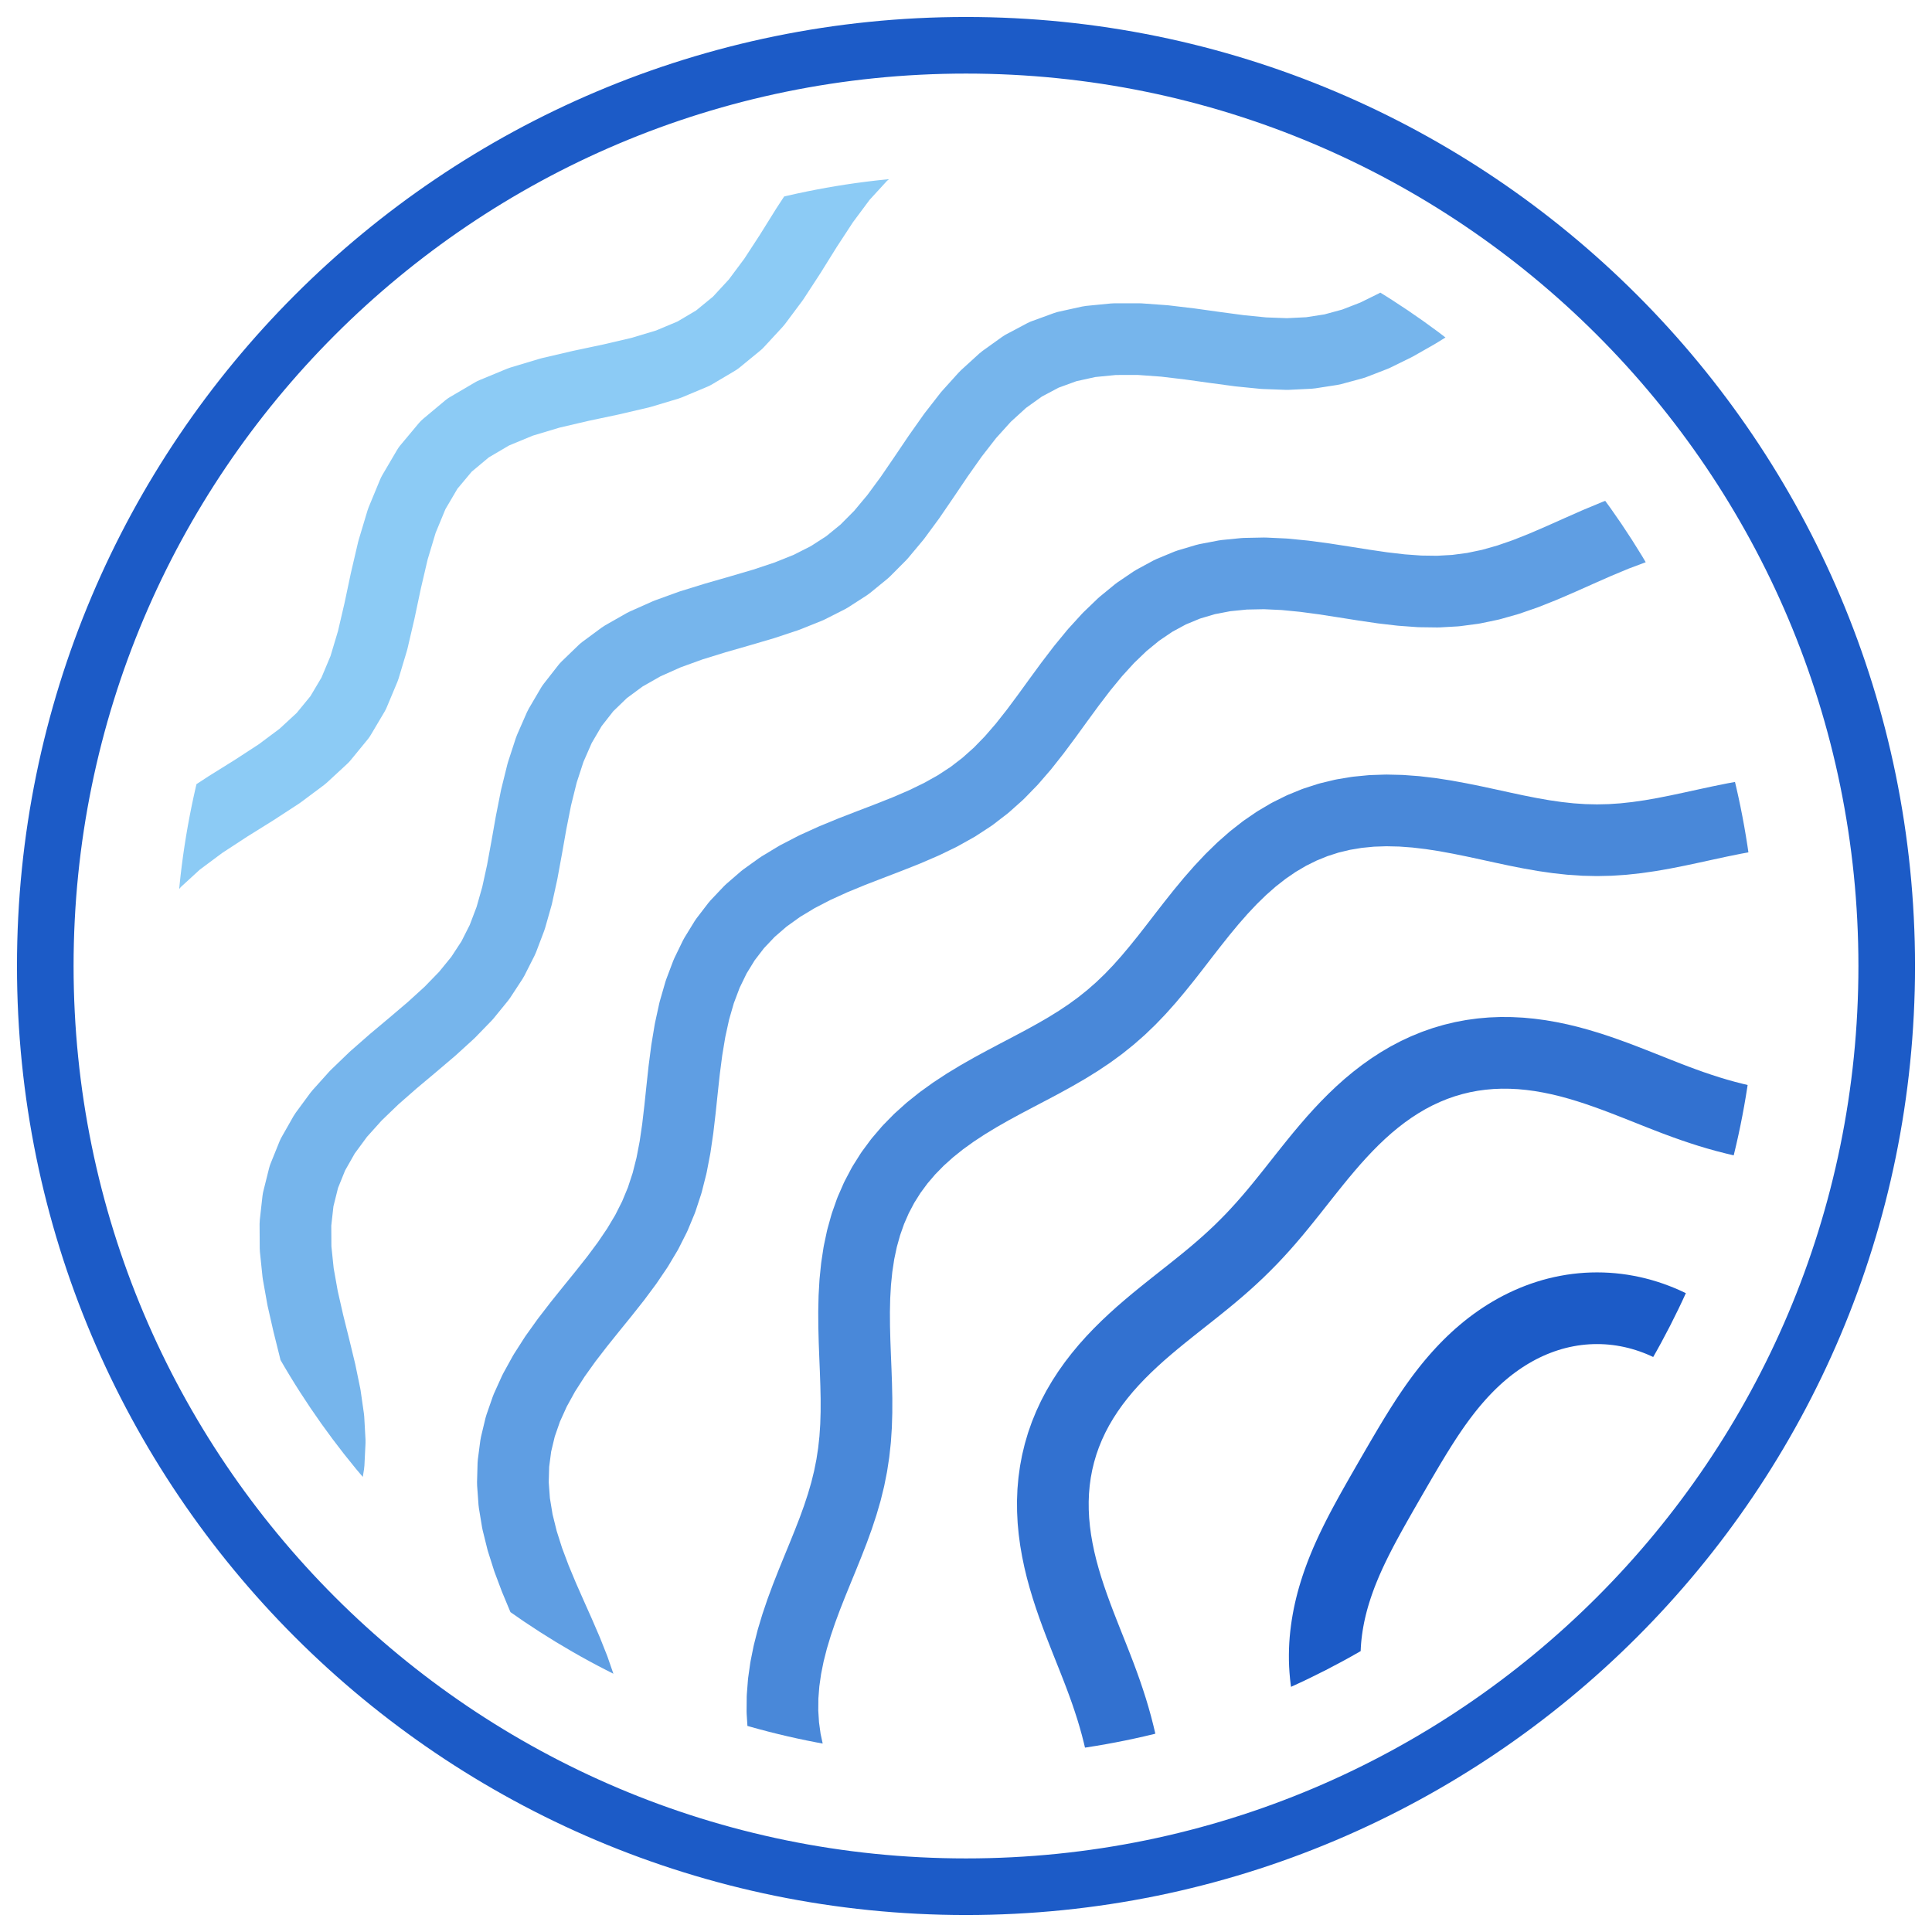
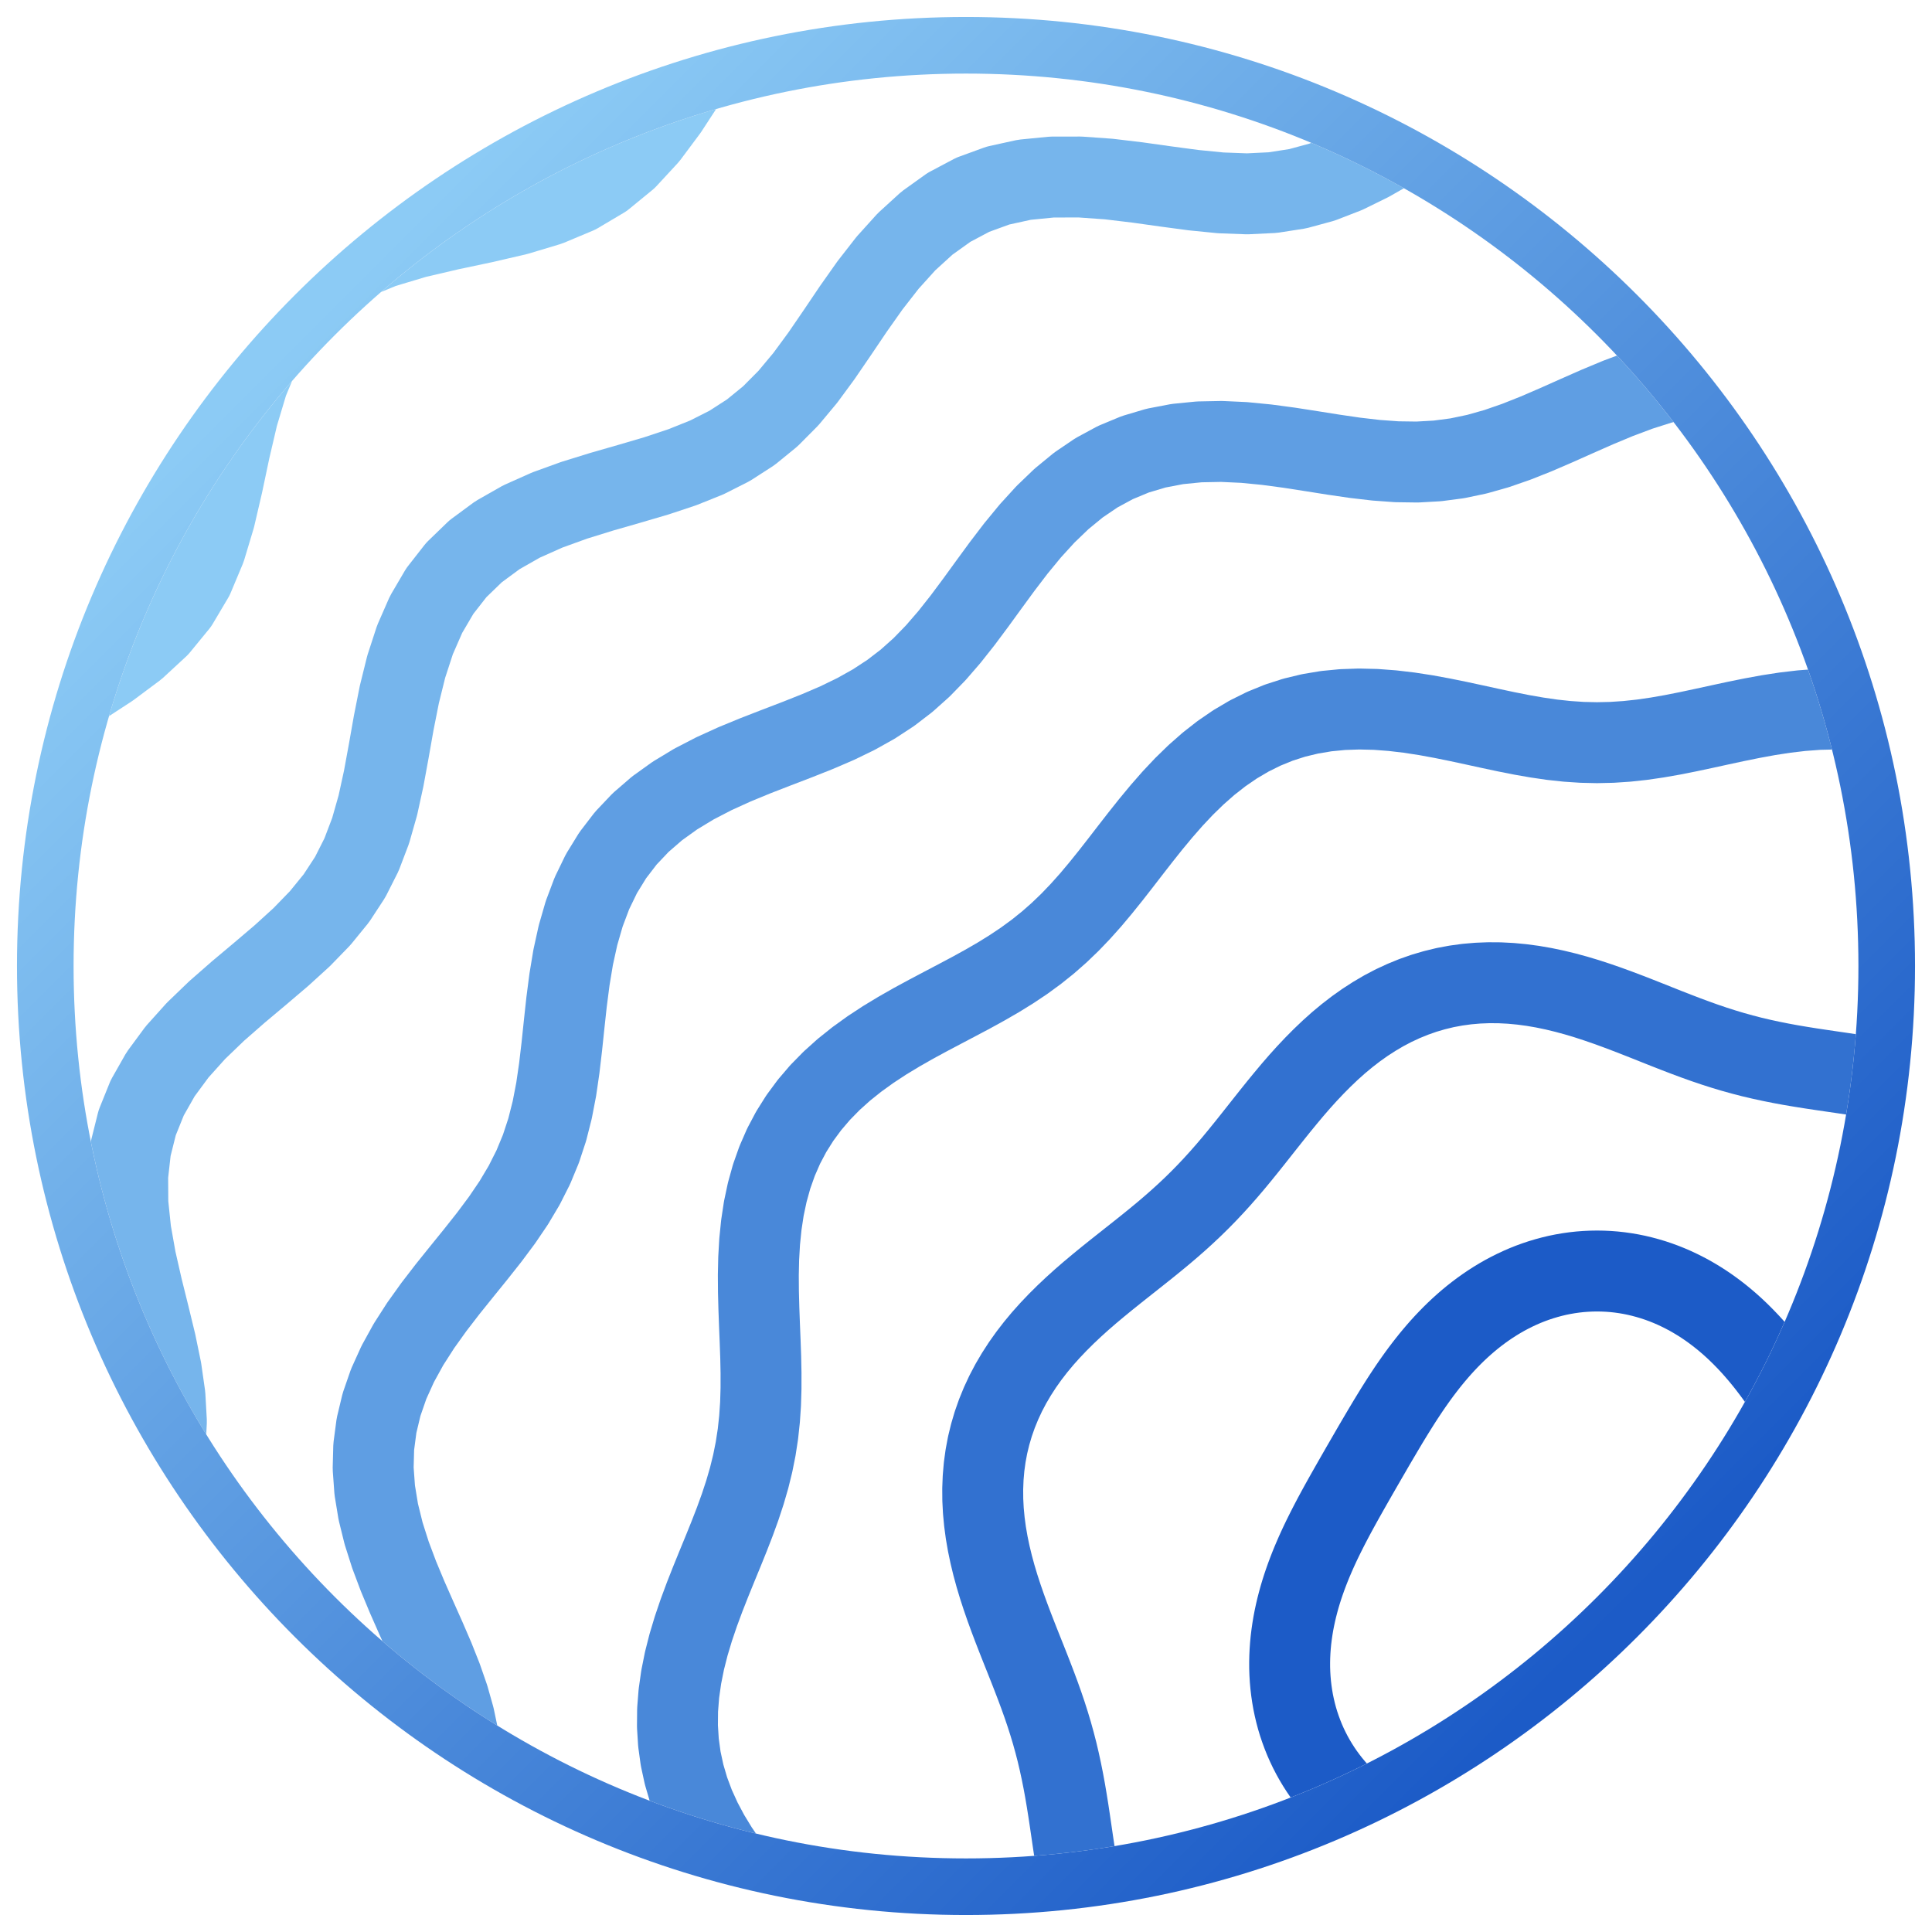
<svg xmlns="http://www.w3.org/2000/svg" width="1024" height="1024" viewBox="0 0 1024 1024">
-   <style>.r0{stroke:#1c5bc7}.r1{stroke:#3271d0}.r2{stroke:#4988d9}.r3{stroke:#5f9ee3}.r4{stroke:#76b5ec}.r5{stroke:#8ccbf5}.bd{stroke:#1C5BC7}</style>
  <defs>
    <clipPath id="c">
-       <circle cx="512" cy="512" r="419" />
+       <circle cx="512" cy="512" r="473" />
    </clipPath>
+     <linearGradient id="bd" gradientUnits="userSpaceOnUse" x1="857.07" y1="857.07" x2="166.93" y2="166.93">
+       <stop offset="0" stop-color="#1C5BC7" />
+       <stop offset="1" stop-color="#8CCBF5" />
+     </linearGradient>
  </defs>
-   <g clip-path="url(#c)">
-     <path class="r0" d="M776.63 967.42L774.17 966.78L771.71 966.09L769.25 965.35L766.8 964.56L764.36 963.71L761.93 962.81L759.52 961.84L757.12 960.82L754.74 959.73L752.38 958.59L750.04 957.38L747.73 956.11L745.45 954.78L743.21 953.38L741 951.92L738.83 950.4L736.7 948.82L734.61 947.18L732.57 945.47L730.58 943.7L728.64 941.87L726.75 939.99L724.92 938.05L723.15 936.05L721.44 934L719.8 931.9L718.22 929.74L716.71 927.54L715.27 925.29L713.89 923L712.6 920.66L711.37 918.29L710.22 915.88L709.14 913.44L708.14 910.96L707.22 908.46L706.38 905.92L705.61 903.37L704.92 900.79L704.31 898.2L703.77 895.59L703.31 892.97L702.93 890.34L702.63 887.71L702.4 885.06L702.24 882.42L702.15 879.78L702.14 877.14L702.19 874.5L702.31 871.88L702.5 869.26L702.75 866.66L703.07 864.07L703.44 861.49L703.87 858.94L704.35 856.4L704.89 853.88L705.48 851.38L706.11 848.91L706.79 846.46L707.52 844.04L708.28 841.64L709.08 839.26L709.92 836.91L710.78 834.59L711.68 832.3L712.61 830.03L713.55 827.78L714.53 825.57L715.52 823.37L716.53 821.21L717.56 819.06L718.6 816.94L719.65 814.84L720.71 812.77L721.78 810.71L722.86 808.67L723.95 806.65L725.04 804.65L726.13 802.66L727.22 800.69L728.32 798.73L729.42 796.78L730.52 794.84L731.62 792.91L732.72 790.98L733.82 789.07L734.92 787.15L736.02 785.24L737.12 783.33L738.22 781.42L739.33 779.52L740.43 777.61L741.55 775.69L742.66 773.78L743.79 771.86L744.92 769.94L746.05 768.02L747.2 766.08L748.37 764.15L749.54 762.21L750.73 760.26L751.94 758.32L753.16 756.36L754.41 754.41L755.67 752.45L756.96 750.49L758.28 748.53L759.62 746.57L760.99 744.61L762.4 742.65L763.83 740.7L765.3 738.76L766.8 736.82L768.34 734.9L769.92 732.98L771.54 731.09L773.19 729.21L774.89 727.35L776.63 725.51L778.41 723.69L780.23 721.91L782.1 720.15L784.01 718.42L785.97 716.74L787.97 715.08L790.01 713.47L792.1 711.91L794.23 710.39L796.4 708.92L798.61 707.5L800.87 706.14L803.16 704.83L805.49 703.58L807.86 702.4L810.26 701.28L812.7 700.22L815.17 699.24L817.67 698.32L820.19 697.48L822.74 696.71L825.32 696.02L827.91 695.41L830.53 694.88L833.16 694.42L835.8 694.05L838.46 693.76L841.12 693.55L843.79 693.43L846.46 693.39L849.13 693.43L851.8 693.55L854.46 693.76L857.12 694.05L859.76 694.42L862.39 694.88L865.01 695.41L867.6 696.02L870.18 696.71L872.73 697.48L875.26 698.32L877.76 699.24L880.22 700.22L882.66 701.28L885.06 702.4L887.43 703.58L889.76 704.83L892.06 706.14L894.31 707.5L896.52 708.92L898.69 710.39L900.82 711.91L902.91 713.47L904.95 715.08L906.95 716.74L908.91 718.42L910.82 720.15L912.69 721.91L914.51 723.69L916.29 725.51L918.03 727.35L919.73 729.21L921.39 731.09L923 732.98L924.58 734.9L926.12 736.82L927.62 738.76L929.09 740.7L930.53 742.65L931.93 744.61L933.3 746.57L934.64 748.53L935.96 750.49L937.25 752.45L938.52 754.41L939.76 756.36L940.99 758.32L942.19 760.26L943.38 762.21L944.56 764.15L945.72 766.08L946.87 768.02L948.01 769.94L949.14 771.86L950.26 773.78L951.38 775.69L952.49 777.61L953.6 779.52L954.7 781.42L955.8 783.33" fill="none" stroke-width="37.99" stroke-linecap="round" stroke-linejoin="round" />
-     <path class="r1" d="M706.79 1088.37L701.75 1087.3L696.71 1086.11L691.69 1084.78L686.7 1083.31L681.76 1081.68L676.87 1079.89L672.06 1077.91L667.33 1075.74L662.71 1073.38L658.2 1070.82L653.83 1068.06L649.6 1065.1L645.52 1061.94L641.61 1058.59L637.88 1055.04L634.34 1051.31L630.98 1047.4L627.82 1043.33L624.86 1039.1L622.1 1034.72L619.54 1030.22L617.18 1025.59L615.02 1020.87L613.04 1016.05L611.24 1011.17L609.61 1006.22L608.14 1001.23L606.82 996.21L605.62 991.17L604.55 986.13L603.58 981.09L602.7 976.07L601.88 971.08L601.12 966.12L600.39 961.21L599.68 956.34L598.97 951.52L598.25 946.75L597.5 942.03L596.7 937.37L595.86 932.75L594.95 928.18L593.97 923.66L592.9 919.17L591.76 914.71L590.52 910.27L589.2 905.86L587.78 901.45L586.29 897.03L584.71 892.61L583.07 888.18L581.36 883.72L579.6 879.23L577.8 874.7L575.98 870.13L574.16 865.5L572.34 860.83L570.55 856.1L568.81 851.31L567.13 846.46L565.54 841.56L564.05 836.6L562.68 831.59L561.46 826.53L560.4 821.43L559.51 816.3L558.82 811.14L558.33 805.97L558.07 800.78L558.03 795.6L558.23 790.44L558.68 785.29L559.38 780.18L560.33 775.12L561.54 770.12L562.99 765.18L564.7 760.32L566.65 755.55L568.83 750.87L571.24 746.29L573.87 741.82L576.69 737.47L579.7 733.23L582.88 729.11L586.21 725.1L589.68 721.22L593.27 717.45L596.95 713.8L600.72 710.25L604.55 706.79L608.43 703.44L612.33 700.16L616.25 696.96L620.16 693.82L624.05 690.73L627.91 687.68L631.74 684.65L635.5 681.64L639.21 678.64L642.86 675.62L646.43 672.58L649.93 669.51L653.36 666.39L656.72 663.23L660 660L663.23 656.72L666.39 653.36L669.51 649.93L672.58 646.43L675.62 642.86L678.64 639.21L681.64 635.5L684.65 631.74L687.68 627.91L690.73 624.05L693.82 620.16L696.96 616.25L700.16 612.33L703.44 608.43L706.79 604.55L710.25 600.72L713.8 596.95L717.45 593.27L721.22 589.68L725.1 586.21L729.11 582.88L733.23 579.7L737.47 576.69L741.82 573.87L746.29 571.24L750.87 568.83L755.55 566.65L760.32 564.7L765.18 562.99L770.12 561.54L775.12 560.33L780.18 559.38L785.29 558.68L790.44 558.23L795.6 558.03L800.78 558.07L805.97 558.33L811.14 558.82L816.3 559.51L821.43 560.4L826.53 561.46L831.59 562.68L836.6 564.05L841.56 565.54L846.46 567.13L851.31 568.81L856.1 570.55L860.83 572.34L865.5 574.16L870.13 575.98L874.7 577.8L879.23 579.6L883.72 581.36L888.18 583.07L892.61 584.71L897.03 586.29L901.45 587.78L905.86 589.2L910.27 590.52L914.71 591.76L919.17 592.9L923.66 593.97L928.18 594.95L932.75 595.86L937.37 596.7L942.03 597.5L946.75 598.25L951.52 598.97L956.34 599.68L961.21 600.39L966.12 601.12L971.08 601.88L976.07 602.7L981.09 603.58L986.13 604.55L991.17 605.62L996.21 606.82L1001.23 608.14L1006.22 609.61L1011.17 611.24L1016.05 613.04L1020.87 615.02L1025.59 617.18L1030.22 619.54L1034.72 622.1L1039.1 624.86L1043.33 627.82L1047.4 630.98L1051.31 634.34L1055.04 637.88L1058.59 641.61L1061.94 645.52L1065.1 649.6L1068.06 653.83L1070.82 658.2L1073.38 662.71L1075.74 667.33L1077.91 672.06L1079.89 676.87L1081.68 681.76L1083.31 686.7L1084.78 691.69L1086.11 696.71L1087.3 701.75L1088.37 706.79" fill="none" stroke-width="37.99" stroke-linecap="round" stroke-linejoin="round" />
-     <path class="r2" d="M636.96 1209.33L629.22 1208.01L621.5 1206.48L613.84 1204.67L606.28 1202.54L598.88 1200.04L591.68 1197.14L584.71 1193.81L578.03 1190.04L571.66 1185.81L565.64 1181.13L559.99 1176.01L554.72 1170.47L549.84 1164.55L545.35 1158.27L541.25 1151.68L537.5 1144.82L534.09 1137.75L530.98 1130.52L528.13 1123.18L525.49 1115.79L523.01 1108.39L520.64 1101.02L518.32 1093.74L515.98 1086.57L513.59 1079.54L511.09 1072.68L508.42 1065.99L505.55 1059.49L502.44 1053.17L499.08 1047.02L495.44 1041.04L491.52 1035.19L487.32 1029.45L482.87 1023.8L478.18 1018.2L473.29 1012.61L468.24 1007.01L463.09 1001.35L457.9 995.62L452.73 989.77L447.64 983.79L442.71 977.65L438.01 971.34L433.59 964.85L429.53 958.18L425.87 951.33L422.68 944.3L419.99 937.11L417.83 929.78L416.22 922.32L415.18 914.77L414.7 907.14L414.77 899.47L415.37 891.77L416.46 884.08L418 876.42L419.93 868.82L422.2 861.28L424.73 853.82L427.46 846.46L430.32 839.2L433.24 832.03L436.14 824.96L438.96 817.97L441.65 811.05L444.14 804.18L446.39 797.34L448.38 790.51L450.06 783.68L451.43 776.81L452.49 769.88L453.25 762.88L453.72 755.79L453.94 748.6L453.95 741.29L453.79 733.87L453.53 726.33L453.22 718.69L452.93 710.96L452.73 703.16L452.68 695.3L452.85 687.43L453.3 679.57L454.09 671.76L455.26 664.04L456.87 656.44L458.94 649.01L461.49 641.77L464.55 634.77L468.11 628.02L472.17 621.57L476.71 615.42L481.7 609.58L487.1 604.07L492.88 598.88L498.98 594L505.35 589.42L511.93 585.1L518.66 581.02L525.49 577.13L532.35 573.41L539.19 569.79L545.96 566.24L552.62 562.7L559.12 559.12L565.45 555.46L571.57 551.67L577.47 547.72L583.16 543.56L588.62 539.18L593.89 534.56L598.97 529.68L603.89 524.55L608.68 519.18L613.38 513.59L618.04 507.81L622.68 501.87L627.35 495.81L632.1 489.71L636.96 483.6L641.97 477.55L647.16 471.63L652.55 465.9L658.18 460.42L664.04 455.26L670.16 450.47L676.52 446.11L683.13 442.21L689.98 438.81L697.04 435.93L704.3 433.59L711.73 431.8L719.3 430.54L726.98 429.79L734.74 429.53L742.55 429.71L750.38 430.29L758.2 431.21L765.98 432.41L773.7 433.83L781.35 435.38L788.92 437.01L796.39 438.64L803.76 440.21L811.05 441.65L818.24 442.91L825.37 443.94L832.43 444.71L839.46 445.18L846.46 445.34L853.47 445.18L860.49 444.71L867.56 443.94L874.68 442.91L881.88 441.65L889.16 440.21L896.54 438.64L904.01 437.01L911.57 435.38L919.22 433.83L926.94 432.41L934.73 431.21L942.54 430.29L950.37 429.71L958.18 429.53L965.94 429.79L973.62 430.54L981.19 431.8L988.62 433.59L995.88 435.93L1002.95 438.81L1009.79 442.21L1016.4 446.11L1022.77 450.47L1028.88 455.26L1034.75 460.42L1040.37 465.9L1045.76 471.63L1050.95 477.55L1055.96 483.6L1060.82 489.71L1065.57 495.81L1070.24 501.87L1074.89 507.81L1079.54 513.59L1084.24 519.18L1089.04 524.55L1093.96 529.68L1099.03 534.56L1104.3 539.18L1109.77 543.56L1115.45 547.72L1121.36 551.67L1127.48 555.46L1133.8 559.12L1140.31 562.7L1146.96 566.24L1153.73 569.79L1160.57 573.41L1167.43 577.13L1174.26 581.02L1180.99 585.1L1187.57 589.42L1193.94 594L1200.04 598.88L1205.82 604.07L1211.22 609.58L1216.21 615.42L1220.75 621.57L1224.81 628.02" fill="none" stroke-width="37.99" stroke-linecap="round" stroke-linejoin="round" />
-     <path class="r3" d="M567.13 1330.28L556.57 1328.92L546.08 1327.17L535.75 1324.91L525.7 1322.01L516.03 1318.36L506.84 1313.91L498.21 1308.61L490.2 1302.46L482.84 1295.49L476.16 1287.77L470.14 1279.37L464.73 1270.42L459.87 1261.03L455.47 1251.34L451.42 1241.5L447.6 1231.64L443.86 1221.89L440.08 1212.37L436.11 1203.17L431.84 1194.37L427.16 1186L421.99 1178.1L416.26 1170.64L409.97 1163.59L403.1 1156.91L395.7 1150.51L387.84 1144.29L379.62 1138.17L371.17 1132.04L362.64 1125.79L354.18 1119.34L345.97 1112.58L338.15 1105.46L330.9 1097.92L324.35 1089.93L318.62 1081.47L313.79 1072.57L309.93 1063.23L307.04 1053.52L305.12 1043.49L304.1 1033.21L303.89 1022.75L304.38 1012.19L305.42 1001.6L306.83 991.06L308.45 980.6L310.08 970.29L311.57 960.16L312.73 950.21L313.44 940.45L313.57 930.86L313.04 921.43L311.81 912.11L309.88 902.86L307.27 893.63L304.07 884.39L300.37 875.08L296.31 865.67L292.06 856.14L287.79 846.46L283.7 836.64L279.96 826.68L276.76 816.6L274.25 806.45L272.57 796.25L271.83 786.07L272.11 775.94L273.42 765.93L275.78 756.07L279.13 746.43L283.39 737.01L288.44 727.85L294.14 718.95L300.33 710.3L306.83 701.87L313.46 693.62L320.03 685.51L326.38 677.48L332.36 669.44L337.85 661.34L342.76 653.11L347.02 644.67L350.62 635.99L353.57 627.01L355.92 617.72L357.77 608.11L359.22 598.2L360.41 588.02L361.5 577.64L362.64 567.13L364.01 556.57L365.75 546.08L368.01 535.75L370.91 525.7L374.56 516.03L379.02 506.84L384.32 498.21L390.46 490.2L397.43 482.84L405.16 476.16L413.55 470.14L422.51 464.73L431.9 459.87L441.58 455.47L451.42 451.42L461.28 447.6L471.03 443.86L480.55 440.08L489.75 436.11L498.55 431.84L506.92 427.16L514.83 421.99L522.28 416.26L529.33 409.97L536.01 403.1L542.42 395.7L548.63 387.84L554.75 379.62L560.88 371.17L567.13 362.64L573.59 354.18L580.34 345.97L587.47 338.15L595.01 330.9L603 324.35L611.45 318.62L620.36 313.79L629.69 309.93L639.4 307.04L649.43 305.12L659.71 304.1L670.17 303.89L680.73 304.38L691.32 305.42L701.87 306.83L712.32 308.45L722.63 310.08L732.77 311.57L742.71 312.73L752.47 313.44L762.06 313.57L771.49 313.04L780.81 311.81L790.06 309.88L799.29 307.27L808.53 304.07L817.84 300.37L827.25 296.31L836.78 292.06L846.46 287.79L856.28 283.7L866.24 279.96L876.32 276.76L886.47 274.25L896.67 272.57L906.86 271.83L916.98 272.11L927 273.42L936.85 275.78L946.5 279.13L955.91 283.39L965.07 288.44L973.97 294.14L982.63 300.33L991.06 306.83L999.3 313.46L1007.41 320.03L1015.45 326.38L1023.48 332.36L1031.58 337.85L1039.81 342.76L1048.25 347.02L1056.93 350.62L1065.91 353.57L1075.2 355.92L1084.81 357.77L1094.72 359.22L1104.9 360.41L1115.28 361.5L1125.79 362.64L1136.35 364.01L1146.84 365.75L1157.17 368.01L1167.22 370.91L1176.89 374.56L1186.08 379.02L1194.71 384.32L1202.73 390.46L1210.08 397.43L1216.76 405.16L1222.79 413.55L1228.19 422.51L1233.05 431.9L1237.45 441.58L1241.5 451.42L1245.32 461.28L1249.06 471.03L1252.85 480.55L1256.81 489.75L1261.08 498.55L1265.76 506.92L1270.94 514.83L1276.66 522.28L1282.96 529.33L1289.83 536.01L1297.23 542.42L1305.08 548.63L1313.3 554.75L1321.75 560.88L1330.28 567.13" fill="none" stroke-width="37.99" stroke-linecap="round" stroke-linejoin="round" />
-     <path class="r4" d="M497.29 1451.24L483.81 1450.01L470.48 1448.16L457.52 1445.39L445.14 1441.45L433.53 1436.18L422.86 1429.5L413.2 1421.41L404.61 1412.01L397.04 1401.45L390.4 1389.98L384.52 1377.87L379.19 1365.42L374.14 1352.96L369.12 1340.76L363.84 1329.08L358.04 1318.12L351.52 1308L344.11 1298.78L335.71 1290.45L326.33 1282.9L316.03 1275.99L304.97 1269.52L293.37 1263.25L281.5 1256.93L269.68 1250.33L258.25 1243.21L247.54 1235.41L237.83 1226.78L229.37 1217.25L222.33 1206.8L216.81 1195.48L212.78 1183.39L210.16 1170.67L208.76 1157.49L208.31 1144.03L208.5 1130.5L208.97 1117.06L209.34 1103.88L209.26 1091.06L208.43 1078.69L206.58 1066.79L203.56 1055.35L199.28 1044.32L193.78 1033.61L187.19 1023.11L179.71 1012.7L171.66 1002.25L163.39 991.65L155.28 980.81L147.73 969.67L141.12 958.18L135.76 946.34L131.91 934.2L129.73 921.79L129.28 909.21L130.52 896.52L133.31 883.84L137.39 871.22L142.45 858.75L148.13 846.46L154.02 834.37L159.72 822.48L164.87 810.74L169.13 799.1L172.29 787.48L174.18 775.8L174.76 763.99L174.09 751.97L172.33 739.69L169.74 727.14L166.64 714.32L163.39 701.27L160.39 688.07L158.03 674.82L156.66 661.63L156.58 648.64L158 635.98L161.05 623.76L165.77 612.08L172.06 601L179.76 590.54L188.62 580.68L198.32 571.34L208.5 562.42L218.8 553.78L228.85 545.23L238.32 536.6L246.96 527.7L254.56 518.37L261.04 508.47L266.38 497.91L270.65 486.66L274.04 474.73L276.78 462.21L279.16 449.23L281.5 435.99L284.13 422.71L287.36 409.65L291.47 397.04L296.68 385.14L303.13 374.15L310.89 364.23L319.95 355.48L330.2 347.91L341.49 341.49L353.6 336.09L366.25 331.5L379.19 327.5L392.11 323.79L404.76 320.07L416.93 316.03L428.44 311.42L439.18 305.99L449.13 299.58L458.29 292.1L466.78 283.56L474.73 274.04L482.32 263.72L489.77 252.83L497.29 241.69L505.1 230.63L513.37 220L522.25 210.16L531.85 201.41L542.21 193.99L553.33 188.09L565.17 183.77L577.61 181.03L590.54 179.76L603.8 179.74L617.22 180.71L630.66 182.31L643.98 184.17L657.05 185.92L669.81 187.19L682.2 187.65L694.23 187.06L705.92 185.25L717.33 182.15L728.56 177.8L739.69 172.33L750.83 165.99L762.06 159.07L773.47 151.95L785.09 145.02L796.97 138.68L809.09 133.31L821.41 129.21L833.9 126.65L846.46 125.78L859.03 126.65L871.51 129.21L883.84 133.31L895.95 138.68L907.83 145.02L919.46 151.95L930.86 159.07L942.1 165.99L953.23 172.33L964.37 177.8L975.59 182.15L987.01 185.25L998.7 187.06L1010.72 187.65L1023.11 187.19L1035.87 185.92L1048.94 184.17L1062.26 182.31L1075.7 180.71L1089.13 179.74L1102.38 179.76L1115.31 181.03L1127.76 183.77L1139.59 188.09L1150.71 193.99L1161.07 201.41L1170.67 210.16L1179.55 220L1187.82 230.63L1195.63 241.69L1203.15 252.83L1210.6 263.72L1218.19 274.04L1226.14 283.56L1234.63 292.1L1243.8 299.58L1253.74 305.99L1264.48 311.42L1275.99 316.03L1288.16 320.07L1300.81 323.79L1313.74 327.5L1326.67 331.5L1339.33 336.09L1351.43 341.49L1362.72 347.91L1372.98 355.48L1382.03 364.23L1389.79 374.15L1396.24 385.14L1401.45 397.04L1405.56 409.65L1408.79 422.71L1411.43 435.99L1413.76 449.23L1416.14 462.21L1418.88 474.73L1422.27 486.66L1426.55 497.91L1431.88 508.47" fill="none" stroke-width="37.99" stroke-linecap="round" stroke-linejoin="round" />
-     <path class="r5" d="M427.46 1572.19L410.95 1571.28L394.73 1569.38L379.22 1565.95L364.78 1560.58L351.71 1553.05L340.16 1543.33L330.17 1531.6L321.64 1518.2L314.31 1503.61L307.81 1488.41L301.67 1473.18L295.4 1458.48L288.51 1444.79L280.58 1432.45L271.29 1421.64L260.47 1412.35L248.13 1404.41L234.44 1397.52L219.75 1391.26L204.52 1385.12L189.31 1378.61L174.72 1371.28L161.32 1362.75L149.59 1352.77L139.88 1341.22L132.35 1328.14L126.98 1313.7L123.54 1298.19L121.64 1281.98L120.73 1265.46L120.17 1249.05L119.31 1233.1L117.52 1217.88L114.28 1203.57L109.25 1190.23L102.27 1177.8L93.38 1166.12L82.88 1154.97L71.21 1144.05L59 1133.07L46.93 1121.76L35.73 1109.88L26.06 1097.28L18.45 1083.89L13.27 1069.71L10.67 1054.85L10.56 1039.44L12.64 1023.7L16.4 1007.81L21.19 991.98L26.28 976.37L30.92 961.08L34.45 946.16L36.3 931.61L36.14 917.36L33.82 903.29L29.47 889.28L23.41 875.2L16.18 860.95L8.46 846.46L0.99 831.7L-5.47 816.71L-10.25 801.56L-12.82 786.37L-12.84 771.28L-10.2 756.42L-5.03 741.91L2.31 727.82L11.28 714.18L21.19 700.94L31.31 688.01L40.91 675.24L49.32 662.43L56.04 649.39L60.76 635.93L63.4 621.92L64.1 607.27L63.22 591.97L61.3 576.11L59 559.85L57.03 543.43L56.08 527.13L56.77 511.26L59.55 496.11L64.7 481.92L72.26 468.86L82.08 456.99L93.79 446.26L106.89 436.51L120.73 427.46L134.67 418.77L148.05 410.05L160.33 400.89L171.11 390.93L180.15 379.9L187.42 367.64L193.09 354.11L197.49 339.43L201.12 323.87L204.52 307.81L208.28 291.7L212.97 276.06L219.04 261.38L226.84 248.1L236.52 236.52L248.1 226.84L261.38 219.04L276.06 212.97L291.7 208.28L307.81 204.52L323.87 201.12L339.43 197.49L354.11 193.09L367.64 187.42L379.9 180.15L390.93 171.11L400.89 160.33L410.05 148.05L418.77 134.67L427.46 120.73L436.51 106.89L446.26 93.79L456.99 82.08L468.86 72.26L481.92 64.7L496.11 59.55L511.26 56.77L527.13 56.08L543.43 57.03L559.85 59L576.11 61.3L591.97 63.22L607.27 64.1L621.92 63.4L635.93 60.76L649.39 56.04L662.43 49.32L675.24 40.91L688.01 31.31L700.94 21.19L714.18 11.28L727.82 2.31L741.91 -5.03L756.42 -10.2L771.28 -12.84L786.37 -12.82L801.56 -10.25L816.71 -5.47L831.7 0.99L846.46 8.46L860.95 16.18L875.2 23.41L889.28 29.47L903.29 33.82L917.36 36.14L931.61 36.3L946.16 34.45L961.08 30.92L976.37 26.28L991.98 21.19L1007.81 16.4L1023.7 12.64L1039.44 10.56L1054.85 10.67L1069.71 13.27L1083.89 18.45L1097.28 26.06L1109.88 35.73L1121.76 46.93L1133.07 59L1144.05 71.21L1154.97 82.88L1166.12 93.38L1177.8 102.27L1190.23 109.25L1203.57 114.28L1217.88 117.52L1233.1 119.31L1249.05 120.17L1265.46 120.73L1281.98 121.64L1298.19 123.54L1313.7 126.98L1328.14 132.35L1341.22 139.88L1352.77 149.59L1362.75 161.32L1371.28 174.72L1378.61 189.31L1385.12 204.52L1391.26 219.75L1397.52 234.44L1404.41 248.13L1412.35 260.47L1421.64 271.29L1432.45 280.58L1444.79 288.51L1458.48 295.4L1473.18 301.67L1488.41 307.81L1503.61 314.31L1518.2 321.64L1531.6 330.17L1543.33 340.16L1553.05 351.71L1560.58 364.78L1565.95 379.22L1569.38 394.73L1571.28 410.95L1572.19 427.46" fill="none" stroke-width="37.99" stroke-linecap="round" stroke-linejoin="round" />
+   <g>
+     <g clip-path="url(#c)">
+       <path d="M767.63 983L764.85 982.29L762.07 981.51L759.3 980.68L756.54 979.78L753.78 978.82L751.04 977.8L748.31 976.71L745.6 975.56L742.91 974.33L740.25 973.04L737.61 971.68L735.01 970.24L732.44 968.74L729.9 967.16L727.41 965.52L724.95 963.8L722.55 962.01L720.19 960.15L717.89 958.23L715.64 956.23L713.45 954.17L711.32 952.04L709.26 949.85L707.26 947.6L705.33 945.28L703.48 942.91L701.69 940.48L699.99 937.99L698.36 935.45L696.81 932.86L695.34 930.23L693.96 927.55L692.66 924.83L691.44 922.07L690.32 919.27L689.28 916.45L688.32 913.59L687.45 910.7L686.68 907.8L685.99 904.87L685.38 901.93L684.87 898.97L684.44 896L684.09 893.02L683.83 890.04L683.65 887.05L683.55 884.07L683.54 881.09L683.6 878.12L683.74 875.15L683.95 872.2L684.23 869.26L684.59 866.34L685.01 863.43L685.49 860.54L686.04 857.68L686.65 854.84L687.31 852.02L688.03 849.23L688.79 846.46L689.61 843.72L690.47 841.01L691.38 838.33L692.32 835.68L693.3 833.06L694.31 830.47L695.35 827.91L696.43 825.38L697.52 822.87L698.64 820.4L699.78 817.95L700.94 815.53L702.12 813.14L703.31 810.77L704.51 808.42L705.72 806.1L706.93 803.8L708.16 801.52L709.39 799.26L710.62 797.02L711.86 794.79L713.1 792.58L714.34 790.38L715.58 788.19L716.82 786.01L718.06 783.84L719.3 781.67L720.54 779.51L721.78 777.35L723.03 775.2L724.27 773.04L725.52 770.89L726.77 768.73L728.02 766.57L729.28 764.41L730.55 762.25L731.83 760.08L733.11 757.91L734.41 755.73L735.72 753.54L737.05 751.35L738.39 749.16L739.75 746.96L741.14 744.75L742.54 742.54L743.97 740.33L745.43 738.12L746.91 735.9L748.43 733.69L749.98 731.48L751.56 729.27L753.18 727.07L754.84 724.88L756.54 722.69L758.27 720.52L760.06 718.36L761.88 716.22L763.75 714.09L765.67 711.99L767.63 709.92L769.64 707.87L771.7 705.85L773.81 703.87L775.97 701.92L778.17 700.02L780.43 698.15L782.74 696.34L785.09 694.57L787.5 692.85L789.95 691.19L792.45 689.59L794.99 688.05L797.58 686.57L800.21 685.17L802.88 683.83L805.6 682.56L808.35 681.37L811.13 680.26L813.96 679.23L816.81 678.28L819.69 677.42L822.59 676.64L825.52 675.94L828.48 675.34L831.45 674.83L834.43 674.41L837.43 674.08L840.43 673.85L843.45 673.71L846.46 673.66L849.48 673.71L852.49 673.85L855.5 674.08L858.49 674.41L861.48 674.83L864.45 675.34L867.4 675.94L870.33 676.64L873.24 677.42L876.12 678.28L878.97 679.23L881.79 680.26L884.57 681.37L887.33 682.56L890.04 683.83L892.71 685.17L895.34 686.57L897.93 688.05L900.48 689.59L902.98 691.19L905.43 692.85L907.83 694.57L910.19 696.34L912.49 698.15L914.75 700.02L916.96 701.92L919.12 703.87L921.22 705.85L923.28 707.87L925.29 709.92L927.26 711.99L929.17 714.09L931.04 716.22L932.87 718.36L934.65 720.52L936.39 722.69L938.08 724.88L939.74 727.07L941.36 729.27L942.94 731.48L944.49 733.69L946.01 735.9L947.49 738.12L948.95 740.33L950.38 742.54L951.79 744.75L953.17 746.96L954.53 749.16L955.87 751.35L957.2 753.54L958.51 755.73L959.81 757.91L961.09 760.08L962.37 762.25L963.64 764.41L964.9 766.57L966.15 768.73L967.4 770.89L968.65 773.04L969.9 775.2" fill="none" stroke="#1c5bc7" stroke-width="42.89" stroke-linecap="round" stroke-linejoin="round" />
+       <path d="M688.79 1119.55L683.1 1118.34L677.41 1116.99L671.75 1115.5L666.11 1113.84L660.53 1112L655.01 1109.97L649.58 1107.73L644.24 1105.29L639.03 1102.62L633.94 1099.74L629 1096.62L624.22 1093.28L619.62 1089.71L615.21 1085.93L611 1081.92L607 1077.71L603.21 1073.3L599.64 1068.7L596.3 1063.92L593.19 1058.98L590.3 1053.9L587.63 1048.68L585.19 1043.34L582.95 1037.91L580.92 1032.39L579.08 1026.81L577.42 1021.18L575.93 1015.51L574.59 1009.82L573.37 1004.13L572.28 998.44L571.28 992.78L570.36 987.14L569.5 981.55L568.67 976L567.87 970.5L567.07 965.06L566.26 959.67L565.41 954.35L564.52 949.08L563.56 943.87L562.53 938.72L561.42 933.61L560.23 928.54L558.93 923.51L557.54 918.5L556.04 913.51L554.45 908.53L552.76 903.55L550.98 898.56L549.12 893.56L547.19 888.52L545.21 883.45L543.18 878.34L541.12 873.18L539.06 867.96L537.01 862.68L534.99 857.34L533.02 851.93L531.13 846.46L529.33 840.93L527.65 835.33L526.11 829.67L524.73 823.96L523.53 818.21L522.53 812.42L521.75 806.59L521.2 800.75L520.9 794.9L520.86 789.05L521.09 783.21L521.59 777.41L522.38 771.64L523.45 765.93L524.82 760.28L526.46 754.7L528.39 749.22L530.59 743.83L533.05 738.55L535.77 733.38L538.74 728.34L541.92 723.42L545.32 718.63L548.91 713.98L552.67 709.46L556.59 705.08L560.64 700.83L564.8 696.7L569.05 692.69L573.37 688.79L577.75 685L582.16 681.31L586.58 677.69L590.99 674.15L595.39 670.66L599.75 667.21L604.06 663.8L608.32 660.4L612.5 657.01L616.62 653.6L620.65 650.17L624.6 646.7L628.47 643.18L632.26 639.61L635.97 635.97L639.61 632.26L643.18 628.47L646.7 624.6L650.17 620.65L653.6 616.62L657.01 612.5L660.4 608.32L663.8 604.06L667.21 599.75L670.66 595.39L674.15 590.99L677.69 586.58L681.31 582.16L685 577.75L688.79 573.37L692.69 569.05L696.7 564.8L700.83 560.64L705.08 556.59L709.46 552.67L713.98 548.91L718.63 545.32L723.42 541.92L728.34 538.74L733.38 535.77L738.55 533.05L743.83 530.59L749.22 528.39L754.7 526.46L760.28 524.82L765.93 523.45L771.64 522.38L777.41 521.59L783.21 521.09L789.05 520.86L794.9 520.9L800.75 521.2L806.59 521.75L812.42 522.53L818.21 523.53L823.96 524.73L829.67 526.11L835.33 527.65L840.93 529.33L846.46 531.13L851.93 533.02L857.34 534.99L862.68 537.01L867.96 539.06L873.18 541.12L878.34 543.18L883.45 545.21L888.52 547.19L893.56 549.12L898.56 550.98L903.55 552.76L908.53 554.45L913.51 556.04L918.5 557.54L923.51 558.93L928.54 560.23L933.61 561.42L938.72 562.53L943.87 563.56L949.08 564.52L954.35 565.41L959.67 566.26L965.06 567.07L970.5 567.87L976 568.67L981.55 569.5L987.14 570.36L992.78 571.28L998.44 572.28L1004.13 573.37L1009.82 574.59L1015.51 575.93L1021.18 577.42L1026.81 579.08L1032.39 580.92L1037.91 582.95L1043.34 585.19L1048.68 587.63L1053.9 590.3L1058.98 593.19L1063.92 596.3L1068.7 599.64L1073.3 603.21L1077.71 607L1081.92 611L1085.93 615.21L1089.71 619.62L1093.28 624.22L1096.62 629L1099.74 633.94L1102.62 639.03L1105.29 644.24L1107.73 649.58L1109.97 655.01L1112 660.53L1113.84 666.11L1115.5 671.75L1116.99 677.41L1118.34 683.1L1119.55 688.79" fill="none" stroke="#3271d0" stroke-width="42.89" stroke-linecap="round" stroke-linejoin="round" />
+       <path d="M609.96 1256.09L601.22 1254.61L592.5 1252.88L583.86 1250.84L575.33 1248.43L566.97 1245.61L558.84 1242.34L550.98 1238.58L543.44 1234.32L536.25 1229.54L529.45 1224.26L523.07 1218.48L517.12 1212.23L511.61 1205.54L506.55 1198.45L501.91 1191.01L497.68 1183.28L493.83 1175.3L490.32 1167.13L487.1 1158.85L484.12 1150.5L481.32 1142.14L478.65 1133.83L476.02 1125.61L473.39 1117.51L470.69 1109.58L467.86 1101.83L464.85 1094.28L461.61 1086.94L458.11 1079.81L454.31 1072.87L450.2 1066.11L445.77 1059.51L441.04 1053.04L436.01 1046.65L430.71 1040.33L425.19 1034.02L419.5 1027.7L413.69 1021.31L407.83 1014.84L401.99 1008.24L396.25 1001.48L390.68 994.55L385.37 987.43L380.38 980.11L375.79 972.58L371.67 964.84L368.06 956.91L365.02 948.79L362.59 940.52L360.77 932.1L359.6 923.57L359.06 914.96L359.14 906.3L359.82 897.61L361.05 888.93L362.78 880.28L364.96 871.7L367.52 863.19L370.38 854.77L373.46 846.46L376.69 838.26L379.98 830.17L383.26 822.19L386.45 814.29L389.48 806.48L392.29 798.73L394.83 791.01L397.07 783.3L398.97 775.59L400.52 767.83L401.72 760.01L402.57 752.11L403.11 744.1L403.35 735.98L403.36 727.73L403.19 719.35L402.89 710.85L402.54 702.22L402.22 693.5L401.99 684.69L401.93 675.82L402.12 666.94L402.63 658.07L403.52 649.25L404.84 640.53L406.66 631.95L408.99 623.56L411.88 615.39L415.33 607.48L419.35 599.87L423.94 592.58L429.06 585.64L434.69 579.05L440.79 572.83L447.31 566.97L454.2 561.47L461.39 556.29L468.82 551.41L476.42 546.81L484.12 542.42L491.87 538.22L499.59 534.14L507.23 530.12L514.75 526.13L522.09 522.09L529.23 517.96L536.14 513.68L542.81 509.22L549.22 504.53L555.4 499.58L561.34 494.36L567.07 488.86L572.62 483.07L578.04 477.01L583.34 470.69L588.6 464.16L593.84 457.45L599.11 450.62L604.47 443.73L609.96 436.83L615.62 430.01L621.47 423.32L627.56 416.85L633.91 410.67L640.53 404.84L647.43 399.44L654.62 394.51L662.08 390.11L669.81 386.27L677.78 383.02L685.98 380.38L694.37 378.36L702.91 376.93L711.58 376.09L720.35 375.79L729.16 376L738 376.66L746.82 377.7L755.61 379.05L764.33 380.65L772.96 382.4L781.5 384.24L789.93 386.08L798.26 387.85L806.48 389.48L814.61 390.9L822.65 392.07L830.62 392.93L838.55 393.46L846.46 393.64L854.37 393.46L862.3 392.93L870.28 392.07L878.32 390.9L886.44 389.48L894.66 387.85L902.99 386.08L911.42 384.24L919.96 382.4L928.6 380.65L937.32 379.05L946.1 377.7L954.92 376.66L963.76 376L972.58 375.79L981.34 376.09L990.01 376.93L998.56 378.36L1006.94 380.38L1015.14 383.02L1023.11 386.27L1030.84 390.11L1038.3 394.51L1045.49 399.44L1052.39 404.84L1059.01 410.67L1065.36 416.85L1071.45 423.32L1077.31 430.01L1082.96 436.83L1088.45 443.73L1093.81 450.62L1099.09 457.45L1104.33 464.16L1109.58 470.69L1114.89 477.01L1120.3 483.07L1125.85 488.86L1131.59 494.36L1137.53 499.58L1143.7 504.53L1150.12 509.22L1156.78 513.68L1163.69 517.96L1170.83 522.09L1178.18 526.13L1185.69 530.12L1193.33 534.14L1201.06 538.22L1208.8 542.42L1216.51 546.81L1224.1 551.41L1231.53 556.29L1238.72 561.47L1245.61 566.97L1252.13 572.83L1258.23 579.05L1263.87 585.64L1268.99 592.58L1273.57 599.87" fill="none" stroke="#4988d9" stroke-width="42.89" stroke-linecap="round" stroke-linejoin="round" />
+       <path d="M531.13 1392.63L519.21 1391.09L507.37 1389.13L495.71 1386.58L484.36 1383.3L473.45 1379.18L463.07 1374.15L453.33 1368.17L444.28 1361.23L435.98 1353.36L428.44 1344.64L421.64 1335.17L415.53 1325.06L410.05 1314.46L405.08 1303.52L400.51 1292.41L396.19 1281.28L391.97 1270.28L387.7 1259.53L383.23 1249.15L378.4 1239.21L373.12 1229.76L367.28 1220.84L360.82 1212.42L353.71 1204.47L345.96 1196.92L337.6 1189.69L328.73 1182.68L319.46 1175.77L309.92 1168.85L300.29 1161.79L290.74 1154.5L281.46 1146.88L272.64 1138.84L264.46 1130.32L257.06 1121.3L250.59 1111.76L245.15 1101.71L240.78 1091.17L237.52 1080.21L235.35 1068.89L234.2 1057.28L233.97 1045.47L234.52 1033.55L235.69 1021.6L237.28 1009.69L239.11 997.89L240.96 986.25L242.63 974.81L243.94 963.58L244.74 952.56L244.89 941.74L244.29 931.09L242.91 920.57L240.72 910.13L237.78 899.71L234.16 889.28L229.99 878.77L225.41 868.15L220.61 857.39L215.79 846.46L211.17 835.37L206.95 824.13L203.33 812.76L200.5 801.29L198.61 789.78L197.78 778.28L198.08 766.85L199.57 755.55L202.23 744.43L206.01 733.53L210.82 722.91L216.52 712.56L222.96 702.52L229.95 692.75L237.28 683.23L244.76 673.93L252.18 664.77L259.35 655.7L266.11 646.63L272.31 637.49L277.84 628.19L282.65 618.67L286.71 608.86L290.04 598.73L292.7 588.24L294.79 577.39L296.42 566.2L297.77 554.72L299 543L300.29 531.13L301.83 519.21L303.79 507.37L306.35 495.71L309.63 484.36L313.74 473.45L318.77 463.07L324.76 453.33L331.7 444.28L339.56 435.98L348.28 428.44L357.76 421.64L367.87 415.53L378.47 410.05L389.4 405.08L400.51 400.51L411.64 396.19L422.65 391.97L433.39 387.7L443.78 383.23L453.72 378.4L463.16 373.12L472.09 367.28L480.51 360.82L488.46 353.71L496 345.96L503.23 337.6L510.24 328.73L517.15 319.46L524.08 309.92L531.13 300.29L538.42 290.74L546.05 281.46L554.09 272.64L562.6 264.46L571.62 257.06L581.16 250.59L591.22 245.15L601.75 240.78L612.71 237.52L624.04 235.35L635.64 234.2L647.45 233.97L659.37 234.52L671.33 235.69L683.23 237.28L695.03 239.11L706.67 240.96L718.11 242.63L729.34 243.94L740.36 244.74L751.18 244.89L761.83 244.29L772.35 242.91L782.8 240.72L793.21 237.78L803.65 234.16L814.15 229.99L824.77 225.41L835.54 220.61L846.46 215.79L857.55 211.17L868.79 206.95L880.17 203.33L891.63 200.5L903.14 198.61L914.64 197.78L926.07 198.08L937.38 199.57L948.5 202.23L959.39 206.01L970.02 210.82L980.36 216.52L990.41 222.96L1000.18 229.95L1009.69 237.28L1019 244.76L1028.15 252.18L1037.22 259.35L1046.29 266.11L1055.44 272.31L1064.73 277.84L1074.25 282.65L1084.06 286.71L1094.19 290.04L1104.68 292.7L1115.53 294.79L1126.72 296.42L1138.21 297.77L1149.93 299L1161.79 300.29L1173.71 301.83L1185.56 303.79L1197.22 306.35L1208.56 309.63L1219.47 313.74L1229.85 318.77L1239.59 324.76L1248.64 331.7L1256.94 339.56L1264.48 348.28L1271.29 357.76L1277.39 367.87L1282.87 378.47L1287.84 389.4L1292.41 400.51L1296.73 411.64L1300.95 422.65L1305.22 433.39L1309.7 443.78L1314.52 453.72L1319.8 463.16L1325.64 472.09L1332.1 480.51L1339.21 488.46L1346.97 496L1355.32 503.23L1364.19 510.24L1373.47 517.15L1383 524.08L1392.63 531.13" fill="none" stroke="#5f9ee3" stroke-width="42.89" stroke-linecap="round" stroke-linejoin="round" />
+       <path d="M452.29 1529.18L437.08 1527.79L422.02 1525.7L407.39 1522.57L393.41 1518.13L380.32 1512.19L368.26 1504.65L357.37 1495.51L347.66 1484.89L339.12 1472.97L331.62 1460.02L324.98 1446.35L318.96 1432.31L313.27 1418.24L307.6 1404.47L301.64 1391.28L295.1 1378.91L287.73 1367.49L279.36 1357.08L269.89 1347.67L259.3 1339.15L247.67 1331.35L235.19 1324.04L222.08 1316.96L208.69 1309.83L195.35 1302.38L182.45 1294.35L170.35 1285.53L159.39 1275.79L149.84 1265.03L141.9 1253.24L135.66 1240.47L131.11 1226.82L128.16 1212.46L126.58 1197.57L126.07 1182.38L126.28 1167.11L126.81 1151.94L127.23 1137.05L127.14 1122.58L126.2 1108.62L124.12 1095.18L120.7 1082.27L115.88 1069.82L109.67 1057.73L102.22 1045.88L93.78 1034.13L84.69 1022.33L75.36 1010.37L66.2 998.13L57.68 985.54L50.22 972.57L44.17 959.22L39.82 945.5L37.36 931.5L36.85 917.29L38.25 902.98L41.4 888.65L46 874.41L51.72 860.33L58.13 846.46L64.78 832.82L71.21 819.39L77.02 806.14L81.84 792.99L85.4 779.88L87.54 766.7L88.19 753.36L87.43 739.79L85.45 725.93L82.53 711.76L79.02 697.29L75.36 682.56L71.97 667.66L69.31 652.69L67.76 637.81L67.67 623.15L69.27 608.85L72.72 595.06L78.04 581.87L85.14 569.36L93.84 557.56L103.84 546.42L114.79 535.88L126.28 525.82L137.91 516.06L149.25 506.41L159.95 496.66L169.69 486.62L178.28 476.08L185.59 464.91L191.61 452.99L196.44 440.29L200.27 426.82L203.36 412.68L206.05 398.04L208.69 383.09L211.66 368.1L215.31 353.35L219.95 339.12L225.83 325.69L233.11 313.28L241.87 302.08L252.09 292.2L263.67 283.66L276.41 276.41L290.08 270.31L304.37 265.14L318.96 260.62L333.55 256.43L347.84 252.23L361.57 247.67L374.57 242.46L386.7 236.33L397.92 229.1L408.27 220.66L417.85 211.02L426.82 200.27L435.39 188.61L443.8 176.32L452.29 163.74L461.1 151.26L470.44 139.27L480.47 128.16L491.3 118.28L503 109.9L515.56 103.24L528.91 98.37L542.96 95.28L557.56 93.84L572.52 93.82L587.68 94.9L602.85 96.71L617.88 98.82L632.64 100.79L647.04 102.22L661.03 102.74L674.61 102.08L687.8 100.03L700.69 96.53L713.36 91.62L725.93 85.45L738.5 78.29L751.18 70.48L764.06 62.45L777.18 54.62L790.59 47.47L804.27 41.4L818.19 36.77L832.28 33.88L846.46 32.9L860.65 33.88L874.74 36.77L888.65 41.4L902.33 47.47L915.74 54.62L928.86 62.45L941.74 70.48L954.42 78.29L966.99 85.45L979.56 91.62L992.23 96.53L1005.12 100.03L1018.32 102.08L1031.89 102.74L1045.88 102.22L1060.28 100.79L1075.04 98.82L1090.07 96.71L1105.24 94.9L1120.4 93.82L1135.37 93.84L1149.96 95.28L1164.01 98.37L1177.37 103.24L1189.92 109.9L1201.62 118.28L1212.46 128.16L1222.48 139.27L1231.82 151.26L1240.63 163.74L1249.12 176.32L1257.53 188.61L1266.1 200.27L1275.08 211.02L1284.65 220.66L1295 229.1L1306.23 236.33L1318.36 242.46L1331.35 247.67L1345.08 252.23L1359.37 256.43L1373.96 260.62L1388.56 265.14L1402.85 270.31L1416.51 276.41L1429.26 283.66L1440.83 292.2L1451.05 302.08L1459.81 313.28L1467.1 325.69L1472.97 339.12L1477.62 353.35L1481.27 368.1L1484.24 383.09L1486.88 398.04L1489.56 412.68L1492.65 426.82L1496.48 440.29L1501.31 452.99L1507.33 464.91" fill="none" stroke="#76b5ec" stroke-width="42.89" stroke-linecap="round" stroke-linejoin="round" />
+       <path d="M373.46 1665.72L354.82 1664.69L336.51 1662.55L319.01 1658.67L302.71 1652.61L287.94 1644.11L274.9 1633.14L263.63 1619.9L254 1604.77L245.73 1588.31L238.38 1571.14L231.46 1553.95L224.38 1537.36L216.6 1521.9L207.65 1507.97L197.16 1495.76L184.95 1485.28L171.02 1476.32L155.57 1468.55L138.98 1461.47L121.78 1454.54L104.62 1447.2L88.15 1438.92L73.02 1429.29L59.78 1418.02L48.81 1404.98L40.31 1390.22L34.25 1373.92L30.38 1356.41L28.23 1338.1L27.2 1319.46L26.57 1300.93L25.59 1282.92L23.57 1265.74L19.92 1249.59L14.24 1234.53L6.36 1220.5L-3.67 1207.32L-15.53 1194.73L-28.7 1182.4L-42.49 1170.01L-56.11 1157.24L-68.75 1143.83L-79.67 1129.61L-88.26 1114.49L-94.11 1098.49L-97.05 1081.7L-97.17 1064.32L-94.82 1046.54L-90.58 1028.6L-85.17 1010.73L-79.42 993.11L-74.18 975.85L-70.2 959.01L-68.11 942.59L-68.29 926.49L-70.91 910.61L-75.82 894.8L-82.66 878.91L-90.82 862.82L-99.54 846.46L-107.97 829.8L-115.26 812.88L-120.66 795.78L-123.56 778.63L-123.58 761.59L-120.6 744.82L-114.77 728.44L-106.48 712.53L-96.36 697.13L-85.17 682.19L-73.74 667.59L-62.91 653.17L-53.42 638.71L-45.83 623.99L-40.5 608.8L-37.52 592.98L-36.73 576.44L-37.73 559.17L-39.89 541.27L-42.49 522.91L-44.71 504.37L-45.78 485.97L-45 468.06L-41.86 450.95L-36.06 434.94L-27.52 420.19L-16.43 406.79L-3.21 394.68L11.57 383.67L27.2 373.46L42.93 363.65L58.04 353.8L71.91 343.46L84.07 332.22L94.27 319.77L102.48 305.93L108.88 290.66L113.86 274.09L117.95 256.52L121.78 238.38L126.03 220.2L131.33 202.55L138.18 185.98L146.98 170.98L157.92 157.92L170.98 146.98L185.98 138.18L202.55 131.33L220.2 126.03L238.38 121.78L256.52 117.95L274.09 113.86L290.66 108.88L305.93 102.48L319.77 94.27L332.22 84.07L343.46 71.91L353.8 58.04L363.65 42.93L373.46 27.2L383.67 11.57L394.68 -3.21L406.79 -16.43L420.19 -27.52L434.94 -36.06L450.95 -41.86L468.06 -45L485.97 -45.78L504.37 -44.71L522.91 -42.49L541.27 -39.89L559.17 -37.73L576.44 -36.73L592.98 -37.52L608.8 -40.5L623.99 -45.83L638.71 -53.42L653.17 -62.91L667.59 -73.74L682.19 -85.17L697.13 -96.36L712.53 -106.48L728.44 -114.77L744.82 -120.6L761.59 -123.58L778.63 -123.56L795.78 -120.66L812.88 -115.26L829.8 -107.97L846.46 -99.54L862.82 -90.82L878.91 -82.66L894.8 -75.82L910.61 -70.91L926.49 -68.29L942.59 -68.11L959.01 -70.2L975.85 -74.18L993.11 -79.42L1010.73 -85.17L1028.6 -90.58L1046.54 -94.82L1064.32 -97.17L1081.7 -97.05L1098.49 -94.11L1114.49 -88.26L1129.61 -79.67L1143.83 -68.75L1157.24 -56.11L1170.01 -42.49L1182.4 -28.7L1194.73 -15.53L1207.32 -3.67L1220.5 6.36L1234.53 14.24L1249.59 19.92L1265.74 23.57L1282.92 25.59L1300.93 26.57L1319.46 27.2L1338.1 28.23L1356.41 30.38L1373.92 34.25L1390.22 40.31L1404.98 48.81L1418.02 59.78L1429.29 73.02L1438.92 88.15L1447.2 104.62L1454.54 121.78L1461.47 138.98L1468.55 155.57L1476.32 171.02L1485.28 184.95L1495.76 197.16L1507.97 207.65L1521.9 216.6L1537.36 224.38L1553.95 231.46L1571.14 238.38L1588.31 245.73L1604.77 254L1619.9 263.63L1633.14 274.9L1644.11 287.94L1652.61 302.71L1658.67 319.01L1662.55 336.51L1664.69 354.82L1665.72 373.46" fill="none" stroke="#8ccbf5" stroke-width="42.89" stroke-linecap="round" stroke-linejoin="round" />
+     </g>
+     <circle cx="512" cy="512" r="488" fill="none" stroke="url(#bd)" stroke-width="30" />
  </g>
-   <circle class="bd" cx="512" cy="512" r="488" fill="none" stroke-width="30" />
</svg>
